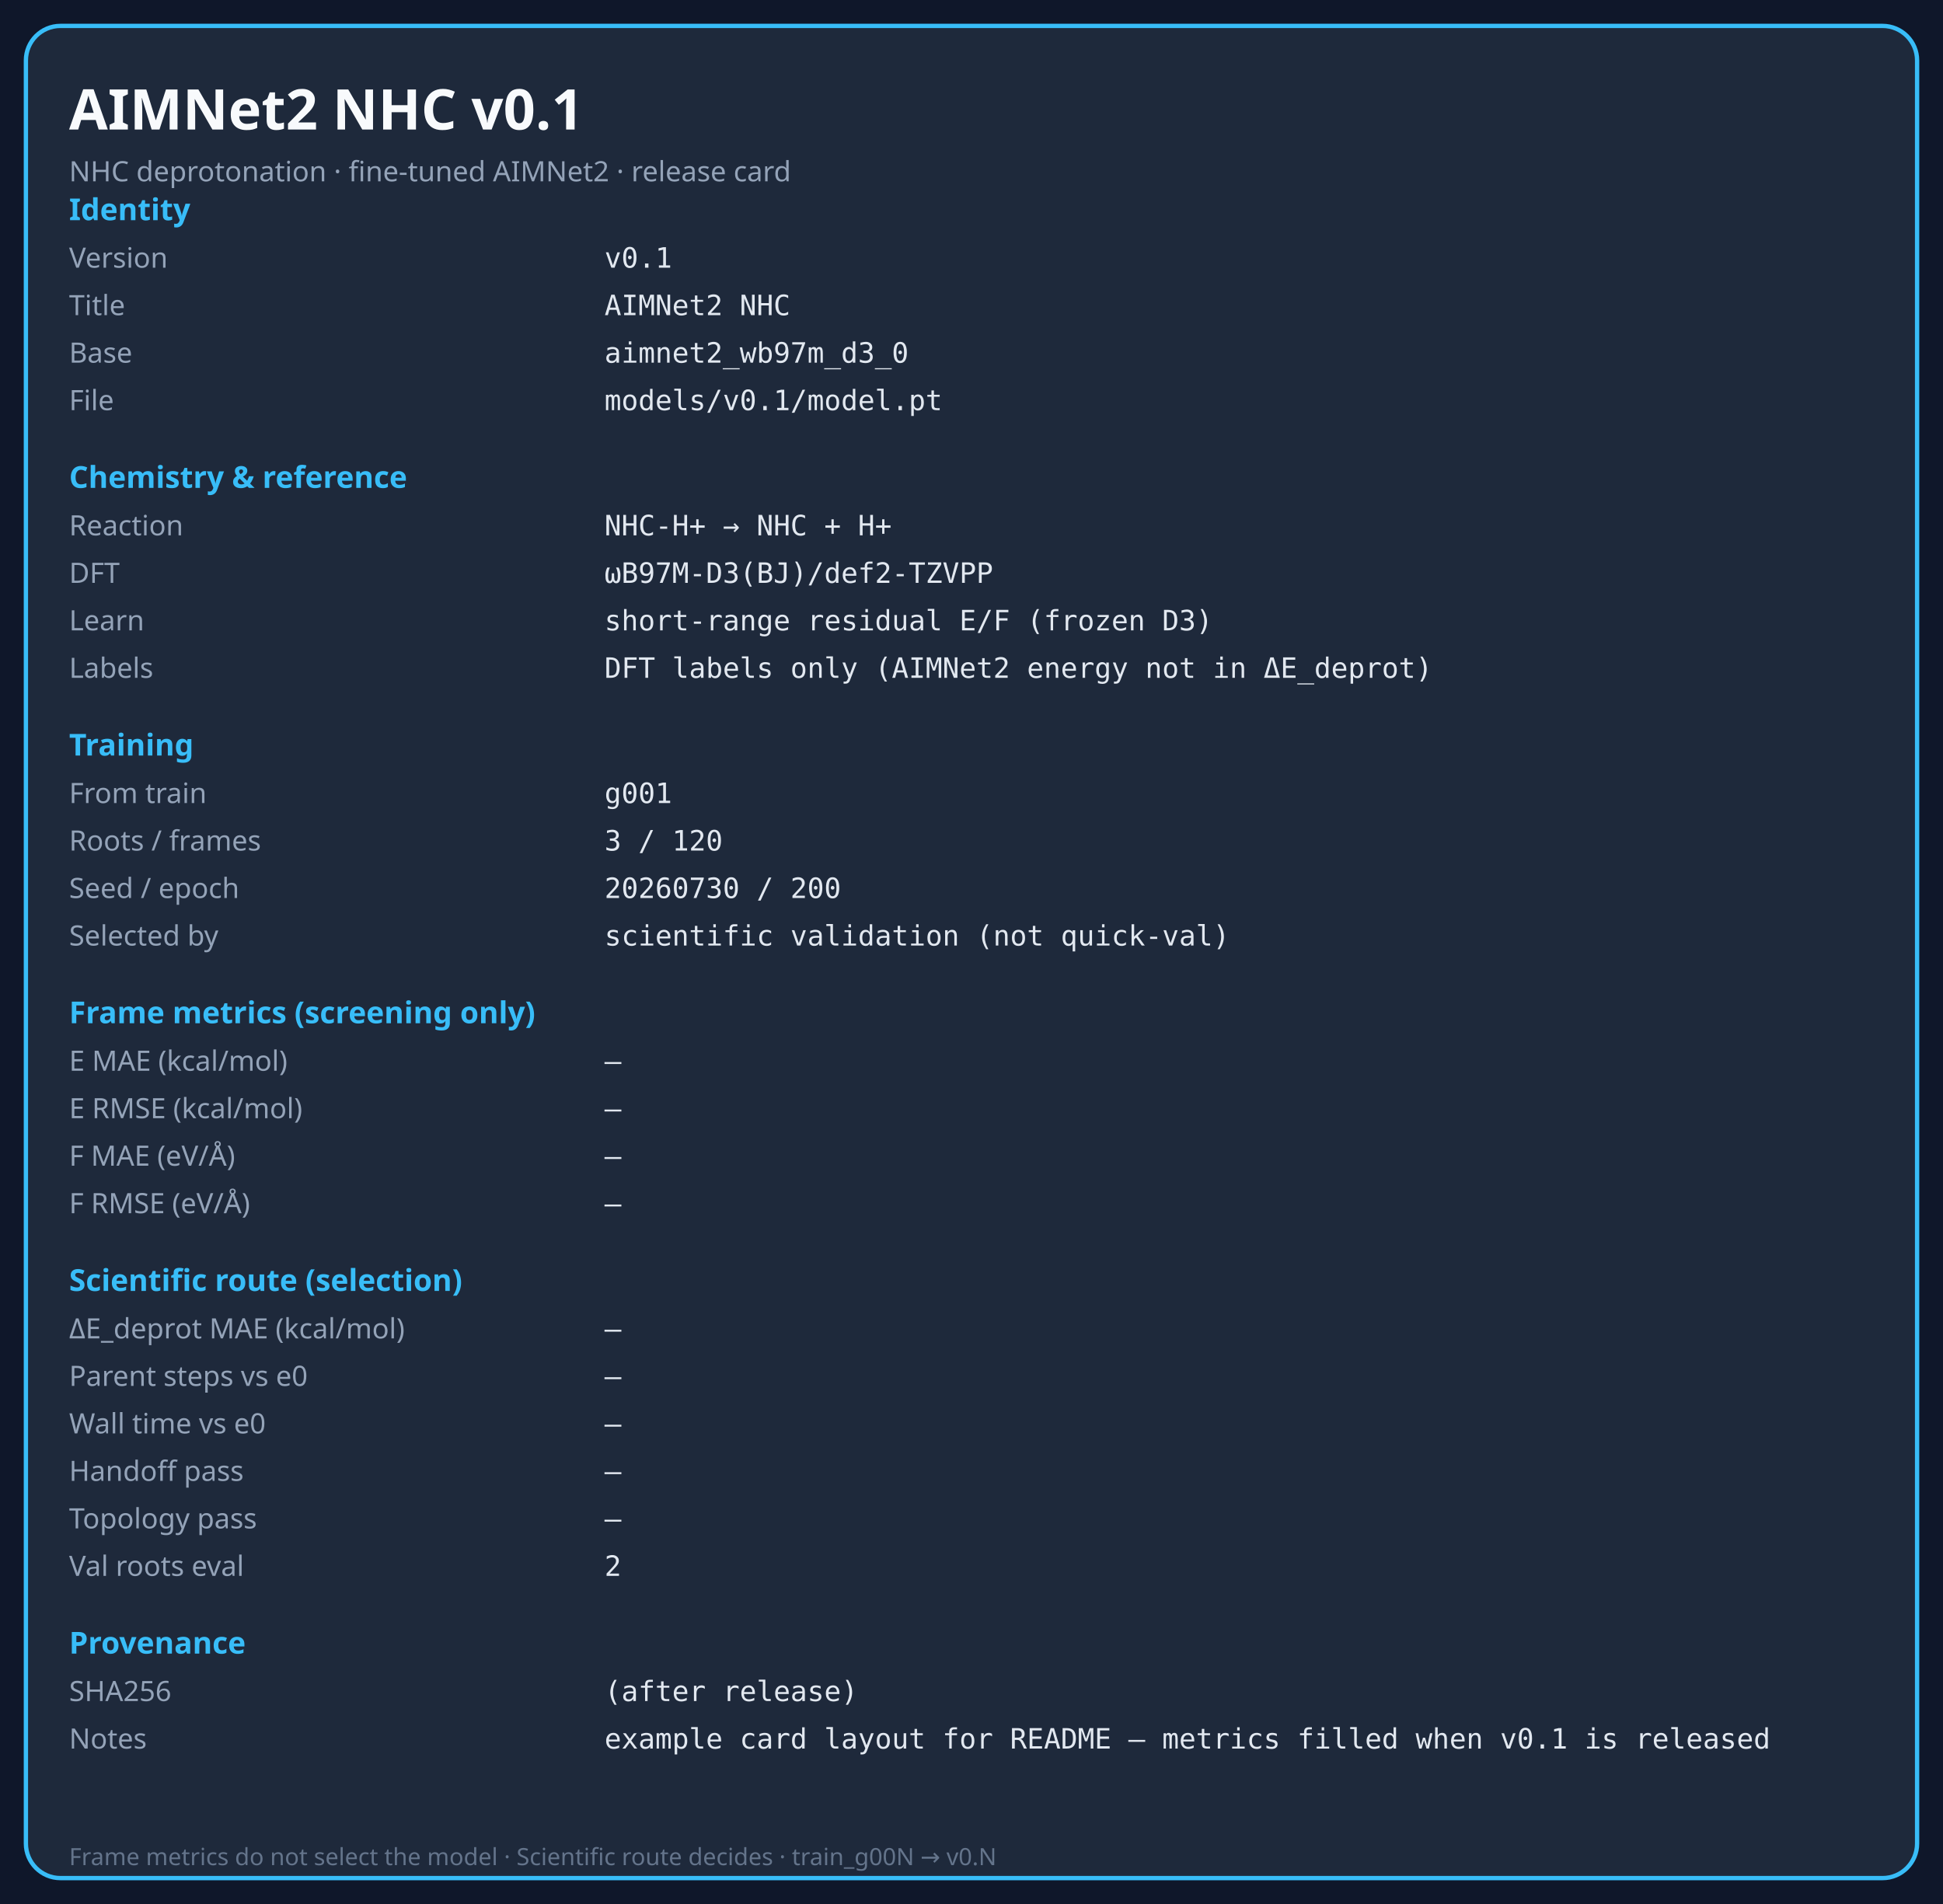
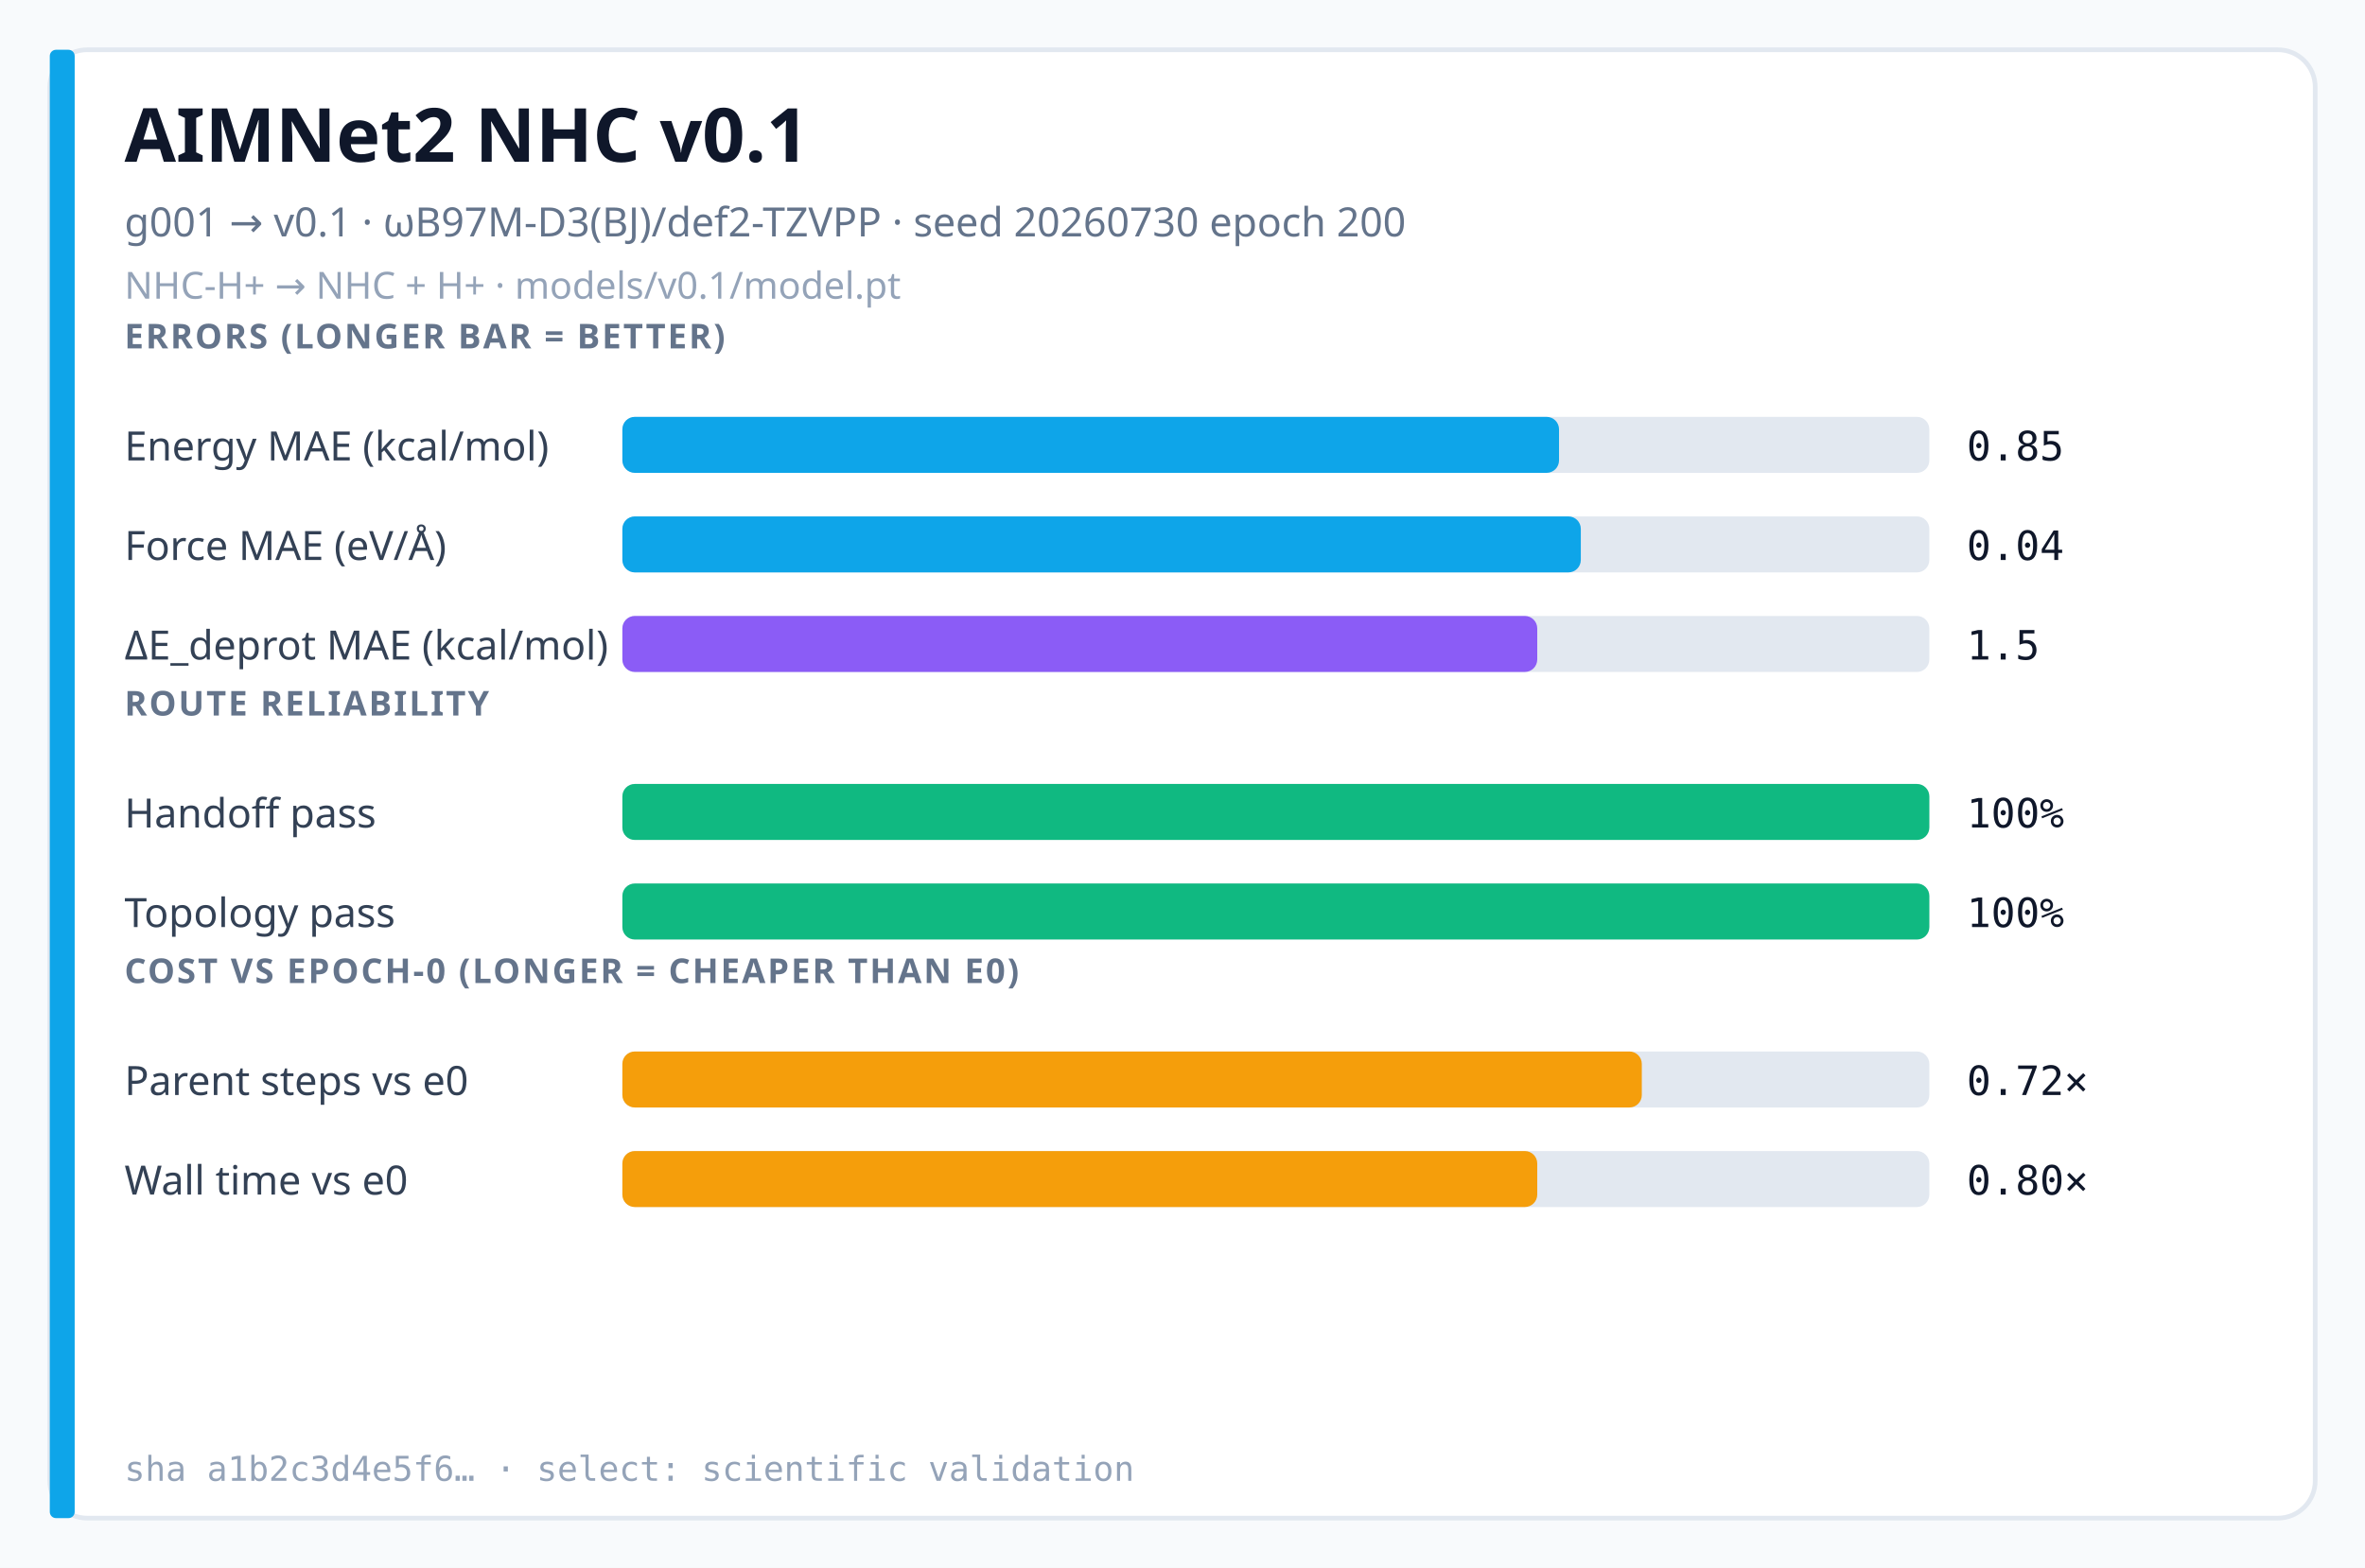
- <svg xmlns="http://www.w3.org/2000/svg" width="900" height="882" viewBox="0 0 900 882">
-   <rect width="100%" height="100%" fill="#0f172a" />
-   <rect x="12" y="12" width="876" height="858" rx="16" fill="#1e293b" stroke="#38bdf8" stroke-width="2" />
-   <text x="32" y="60" fill="#f8fafc" font-size="26" font-family="ui-sans-serif, system-ui, sans-serif" font-weight="700">AIMNet2 NHC  v0.1</text>
-   <text x="32" y="84" fill="#94a3b8" font-size="13" font-family="ui-sans-serif, system-ui, sans-serif">NHC deprotonation · fine-tuned AIMNet2 · release card</text>
-   <text x="32" y="102" fill="#38bdf8" font-size="14" font-family="ui-sans-serif, system-ui, sans-serif" font-weight="600">Identity</text>
-   <text x="32" y="124" fill="#94a3b8" font-size="13" font-family="ui-sans-serif, system-ui, sans-serif">Version</text>
-   <text x="280" y="124" fill="#e2e8f0" font-size="13" font-family="ui-monospace, monospace">v0.1</text>
-   <text x="32" y="146" fill="#94a3b8" font-size="13" font-family="ui-sans-serif, system-ui, sans-serif">Title</text>
-   <text x="280" y="146" fill="#e2e8f0" font-size="13" font-family="ui-monospace, monospace">AIMNet2 NHC</text>
-   <text x="32" y="168" fill="#94a3b8" font-size="13" font-family="ui-sans-serif, system-ui, sans-serif">Base</text>
-   <text x="280" y="168" fill="#e2e8f0" font-size="13" font-family="ui-monospace, monospace">aimnet2_wb97m_d3_0</text>
-   <text x="32" y="190" fill="#94a3b8" font-size="13" font-family="ui-sans-serif, system-ui, sans-serif">File</text>
-   <text x="280" y="190" fill="#e2e8f0" font-size="13" font-family="ui-monospace, monospace">models/v0.1/model.pt</text>
-   <text x="32" y="226" fill="#38bdf8" font-size="14" font-family="ui-sans-serif, system-ui, sans-serif" font-weight="600">Chemistry &amp; reference</text>
-   <text x="32" y="248" fill="#94a3b8" font-size="13" font-family="ui-sans-serif, system-ui, sans-serif">Reaction</text>
-   <text x="280" y="248" fill="#e2e8f0" font-size="13" font-family="ui-monospace, monospace">NHC-H+ → NHC + H+</text>
-   <text x="32" y="270" fill="#94a3b8" font-size="13" font-family="ui-sans-serif, system-ui, sans-serif">DFT</text>
-   <text x="280" y="270" fill="#e2e8f0" font-size="13" font-family="ui-monospace, monospace">ωB97M-D3(BJ)/def2-TZVPP</text>
-   <text x="32" y="292" fill="#94a3b8" font-size="13" font-family="ui-sans-serif, system-ui, sans-serif">Learn</text>
-   <text x="280" y="292" fill="#e2e8f0" font-size="13" font-family="ui-monospace, monospace">short-range residual E/F (frozen D3)</text>
-   <text x="32" y="314" fill="#94a3b8" font-size="13" font-family="ui-sans-serif, system-ui, sans-serif">Labels</text>
-   <text x="280" y="314" fill="#e2e8f0" font-size="13" font-family="ui-monospace, monospace">DFT labels only (AIMNet2 energy not in ΔE_deprot)</text>
-   <text x="32" y="350" fill="#38bdf8" font-size="14" font-family="ui-sans-serif, system-ui, sans-serif" font-weight="600">Training</text>
-   <text x="32" y="372" fill="#94a3b8" font-size="13" font-family="ui-sans-serif, system-ui, sans-serif">From train</text>
-   <text x="280" y="372" fill="#e2e8f0" font-size="13" font-family="ui-monospace, monospace">g001</text>
-   <text x="32" y="394" fill="#94a3b8" font-size="13" font-family="ui-sans-serif, system-ui, sans-serif">Roots / frames</text>
-   <text x="280" y="394" fill="#e2e8f0" font-size="13" font-family="ui-monospace, monospace">3 / 120</text>
-   <text x="32" y="416" fill="#94a3b8" font-size="13" font-family="ui-sans-serif, system-ui, sans-serif">Seed / epoch</text>
-   <text x="280" y="416" fill="#e2e8f0" font-size="13" font-family="ui-monospace, monospace">20260730 / 200</text>
-   <text x="32" y="438" fill="#94a3b8" font-size="13" font-family="ui-sans-serif, system-ui, sans-serif">Selected by</text>
-   <text x="280" y="438" fill="#e2e8f0" font-size="13" font-family="ui-monospace, monospace">scientific validation (not quick-val)</text>
-   <text x="32" y="474" fill="#38bdf8" font-size="14" font-family="ui-sans-serif, system-ui, sans-serif" font-weight="600">Frame metrics (screening only)</text>
-   <text x="32" y="496" fill="#94a3b8" font-size="13" font-family="ui-sans-serif, system-ui, sans-serif">E MAE (kcal/mol)</text>
-   <text x="280" y="496" fill="#e2e8f0" font-size="13" font-family="ui-monospace, monospace">—</text>
-   <text x="32" y="518" fill="#94a3b8" font-size="13" font-family="ui-sans-serif, system-ui, sans-serif">E RMSE (kcal/mol)</text>
-   <text x="280" y="518" fill="#e2e8f0" font-size="13" font-family="ui-monospace, monospace">—</text>
-   <text x="32" y="540" fill="#94a3b8" font-size="13" font-family="ui-sans-serif, system-ui, sans-serif">F MAE (eV/Å)</text>
-   <text x="280" y="540" fill="#e2e8f0" font-size="13" font-family="ui-monospace, monospace">—</text>
-   <text x="32" y="562" fill="#94a3b8" font-size="13" font-family="ui-sans-serif, system-ui, sans-serif">F RMSE (eV/Å)</text>
-   <text x="280" y="562" fill="#e2e8f0" font-size="13" font-family="ui-monospace, monospace">—</text>
-   <text x="32" y="598" fill="#38bdf8" font-size="14" font-family="ui-sans-serif, system-ui, sans-serif" font-weight="600">Scientific route (selection)</text>
-   <text x="32" y="620" fill="#94a3b8" font-size="13" font-family="ui-sans-serif, system-ui, sans-serif">ΔE_deprot MAE (kcal/mol)</text>
-   <text x="280" y="620" fill="#e2e8f0" font-size="13" font-family="ui-monospace, monospace">—</text>
-   <text x="32" y="642" fill="#94a3b8" font-size="13" font-family="ui-sans-serif, system-ui, sans-serif">Parent steps vs e0</text>
-   <text x="280" y="642" fill="#e2e8f0" font-size="13" font-family="ui-monospace, monospace">—</text>
-   <text x="32" y="664" fill="#94a3b8" font-size="13" font-family="ui-sans-serif, system-ui, sans-serif">Wall time vs e0</text>
-   <text x="280" y="664" fill="#e2e8f0" font-size="13" font-family="ui-monospace, monospace">—</text>
-   <text x="32" y="686" fill="#94a3b8" font-size="13" font-family="ui-sans-serif, system-ui, sans-serif">Handoff pass</text>
-   <text x="280" y="686" fill="#e2e8f0" font-size="13" font-family="ui-monospace, monospace">—</text>
-   <text x="32" y="708" fill="#94a3b8" font-size="13" font-family="ui-sans-serif, system-ui, sans-serif">Topology pass</text>
-   <text x="280" y="708" fill="#e2e8f0" font-size="13" font-family="ui-monospace, monospace">—</text>
-   <text x="32" y="730" fill="#94a3b8" font-size="13" font-family="ui-sans-serif, system-ui, sans-serif">Val roots eval</text>
-   <text x="280" y="730" fill="#e2e8f0" font-size="13" font-family="ui-monospace, monospace">2</text>
-   <text x="32" y="766" fill="#38bdf8" font-size="14" font-family="ui-sans-serif, system-ui, sans-serif" font-weight="600">Provenance</text>
-   <text x="32" y="788" fill="#94a3b8" font-size="13" font-family="ui-sans-serif, system-ui, sans-serif">SHA256</text>
-   <text x="280" y="788" fill="#e2e8f0" font-size="13" font-family="ui-monospace, monospace">(after release)</text>
-   <text x="32" y="810" fill="#94a3b8" font-size="13" font-family="ui-sans-serif, system-ui, sans-serif">Notes</text>
-   <text x="280" y="810" fill="#e2e8f0" font-size="13" font-family="ui-monospace, monospace">example card layout for README — metrics filled when v0.1 is released</text>
-   <text x="32" y="864" fill="#64748b" font-size="11" font-family="ui-sans-serif, system-ui, sans-serif">Frame metrics do not select the model · Scientific route decides · train_g00N → v0.N</text>
+ <svg xmlns="http://www.w3.org/2000/svg" width="760" height="504" viewBox="0 0 760 504">
+   <rect width="100%" height="100%" fill="#f8fafc" />
+   <rect x="16" y="16" width="728" height="472" rx="12" fill="#ffffff" stroke="#e2e8f0" stroke-width="1.5" />
+   <rect x="16" y="16" width="8" height="472" rx="2" fill="#0ea5e9" />
+   <text x="40" y="52" fill="#0f172a" font-size="24" font-weight="700" font-family="system-ui,sans-serif">AIMNet2 NHC  v0.1</text>
+   <text x="40" y="76" fill="#64748b" font-size="13" font-family="system-ui,sans-serif">g001 → v0.1  ·  ωB97M-D3(BJ)/def2-TZVPP  ·  seed 20260730  epoch 200</text>
+   <text x="40" y="96" fill="#94a3b8" font-size="12" font-family="system-ui,sans-serif">NHC-H+ → NHC + H+  ·  models/v0.1/model.pt</text>
+   <text x="40" y="112" fill="#64748b" font-size="11" font-family="system-ui,sans-serif" font-weight="600" letter-spacing="0.06em">ERRORS  (LONGER BAR = BETTER)</text>
+   <text x="40" y="148" fill="#334155" font-size="13" font-family="system-ui,sans-serif">Energy MAE (kcal/mol)</text>
+   <rect x="200" y="134" width="420" height="18" rx="4" fill="#e2e8f0" />
+   <rect x="200" y="134" width="301.0" height="18" rx="4" fill="#0ea5e9" />
+   <text x="632" y="148" fill="#0f172a" font-size="13" font-family="ui-monospace,monospace">0.85</text>
+   <text x="40" y="180" fill="#334155" font-size="13" font-family="system-ui,sans-serif">Force MAE (eV/Å)</text>
+   <rect x="200" y="166" width="420" height="18" rx="4" fill="#e2e8f0" />
+   <rect x="200" y="166" width="308.0" height="18" rx="4" fill="#0ea5e9" />
+   <text x="632" y="180" fill="#0f172a" font-size="13" font-family="ui-monospace,monospace">0.04</text>
+   <text x="40" y="212" fill="#334155" font-size="13" font-family="system-ui,sans-serif">ΔE_deprot MAE (kcal/mol)</text>
+   <rect x="200" y="198" width="420" height="18" rx="4" fill="#e2e8f0" />
+   <rect x="200" y="198" width="294.0" height="18" rx="4" fill="#8b5cf6" />
+   <text x="632" y="212" fill="#0f172a" font-size="13" font-family="ui-monospace,monospace">1.5</text>
+   <text x="40" y="230" fill="#64748b" font-size="11" font-family="system-ui,sans-serif" font-weight="600" letter-spacing="0.06em">ROUTE RELIABILITY</text>
+   <text x="40" y="266" fill="#334155" font-size="13" font-family="system-ui,sans-serif">Handoff pass</text>
+   <rect x="200" y="252" width="420" height="18" rx="4" fill="#e2e8f0" />
+   <rect x="200" y="252" width="420.0" height="18" rx="4" fill="#10b981" />
+   <text x="632" y="266" fill="#0f172a" font-size="13" font-family="ui-monospace,monospace">100%</text>
+   <text x="40" y="298" fill="#334155" font-size="13" font-family="system-ui,sans-serif">Topology pass</text>
+   <rect x="200" y="284" width="420" height="18" rx="4" fill="#e2e8f0" />
+   <rect x="200" y="284" width="420.0" height="18" rx="4" fill="#10b981" />
+   <text x="632" y="298" fill="#0f172a" font-size="13" font-family="ui-monospace,monospace">100%</text>
+   <text x="40" y="316" fill="#64748b" font-size="11" font-family="system-ui,sans-serif" font-weight="600" letter-spacing="0.06em">COST VS EPOCH-0  (LONGER = CHEAPER THAN E0)</text>
+   <text x="40" y="352" fill="#334155" font-size="13" font-family="system-ui,sans-serif">Parent steps vs e0</text>
+   <rect x="200" y="338" width="420" height="18" rx="4" fill="#e2e8f0" />
+   <rect x="200" y="338" width="327.6" height="18" rx="4" fill="#f59e0b" />
+   <text x="632" y="352" fill="#0f172a" font-size="13" font-family="ui-monospace,monospace">0.72×</text>
+   <text x="40" y="384" fill="#334155" font-size="13" font-family="system-ui,sans-serif">Wall time vs e0</text>
+   <rect x="200" y="370" width="420" height="18" rx="4" fill="#e2e8f0" />
+   <rect x="200" y="370" width="294.0" height="18" rx="4" fill="#f59e0b" />
+   <text x="632" y="384" fill="#0f172a" font-size="13" font-family="ui-monospace,monospace">0.80×</text>
+   <text x="40" y="476" fill="#94a3b8" font-size="11" font-family="ui-monospace,monospace">sha a1b2c3d4e5f6…  ·  select: scientific validation</text>
</svg>
